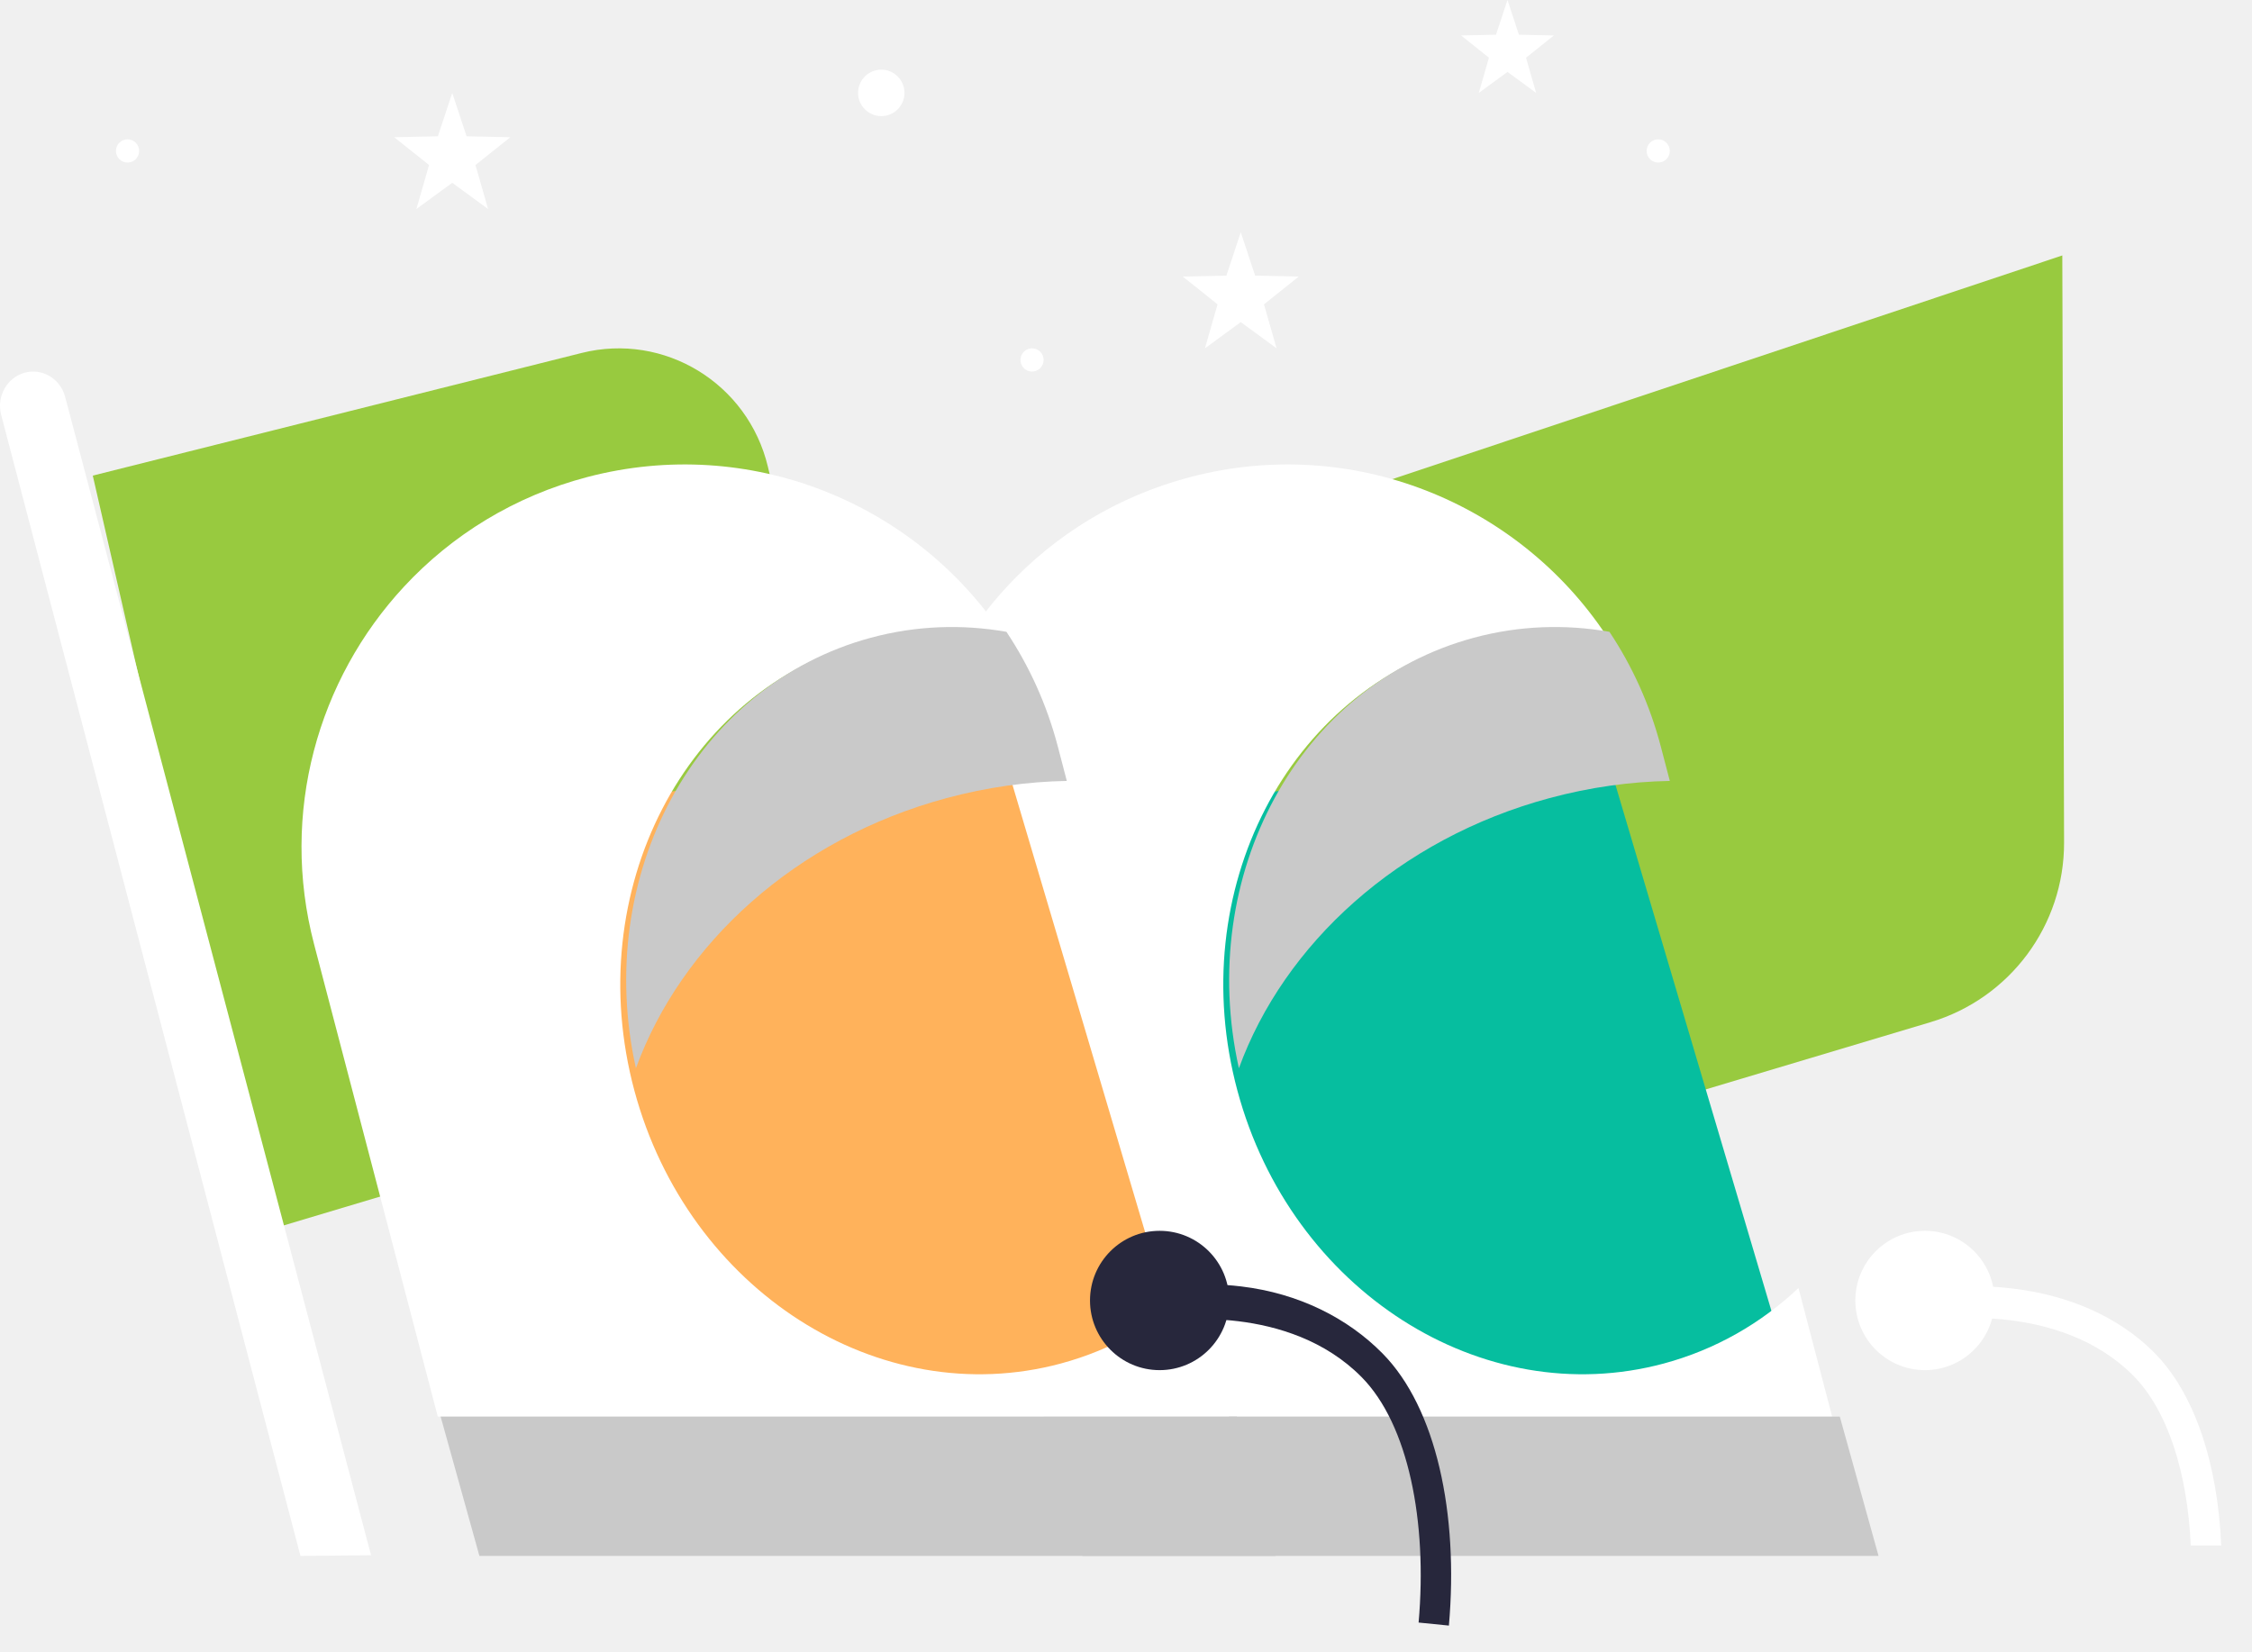
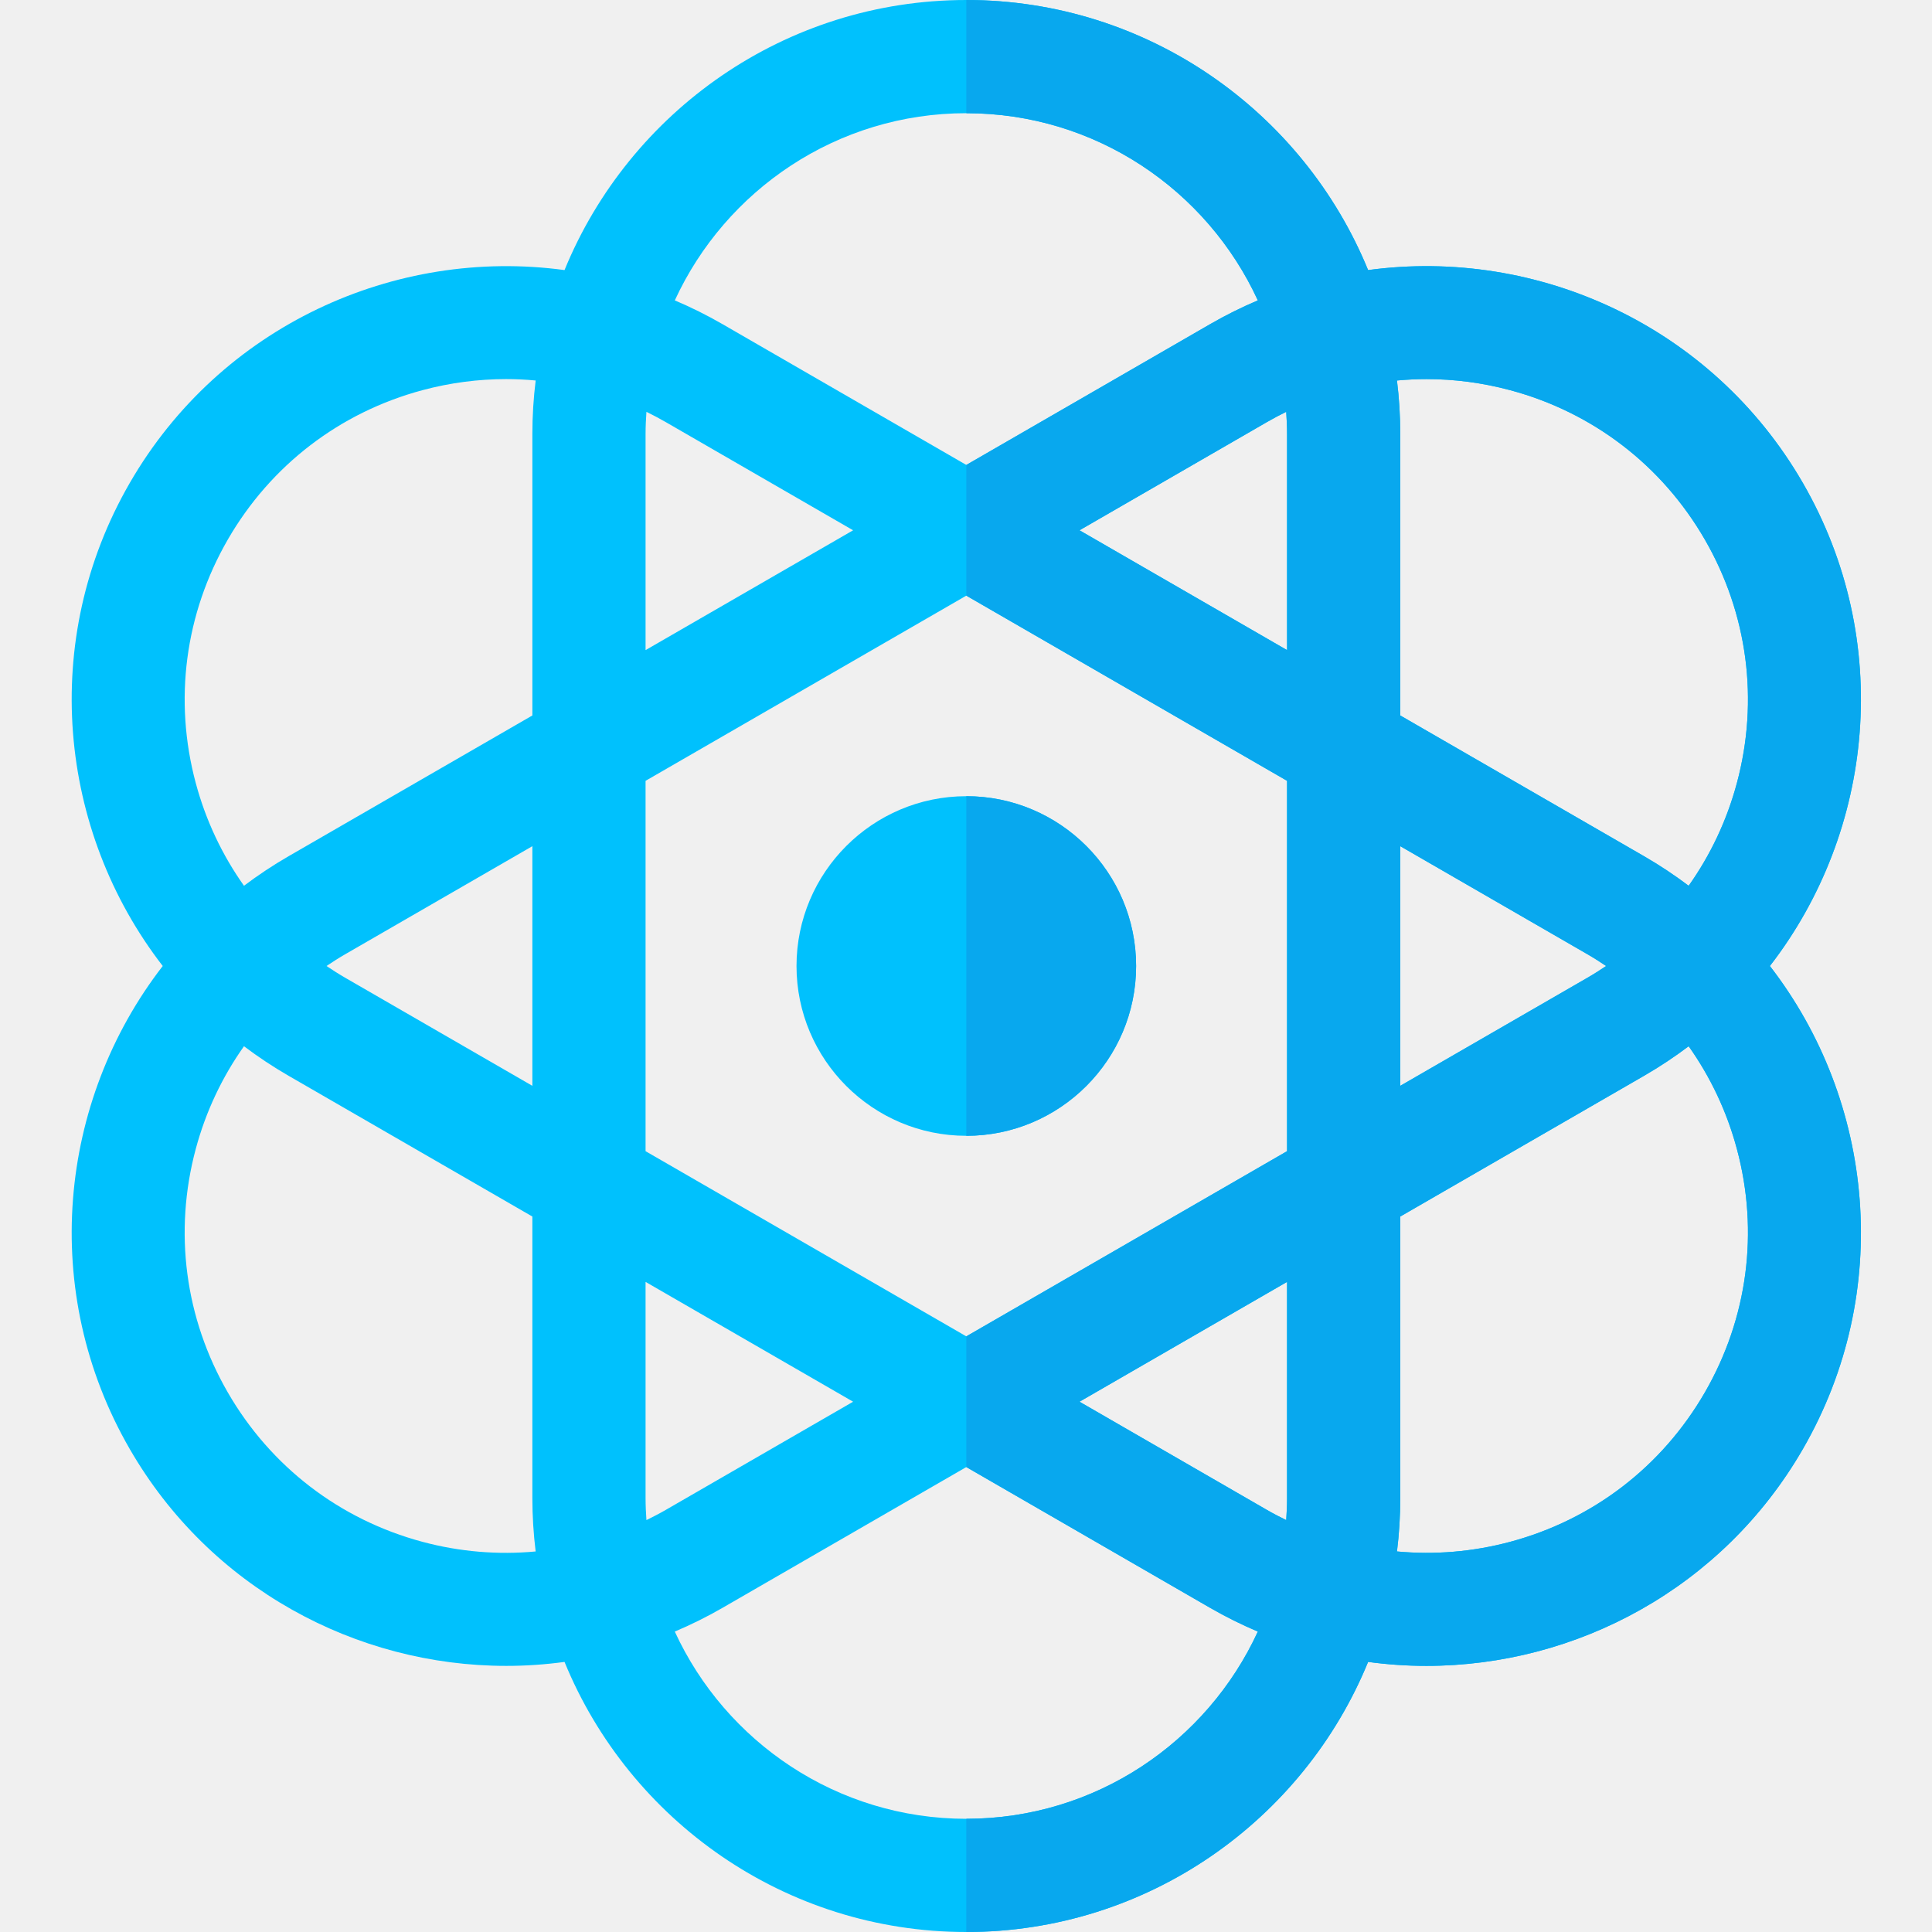
- <svg xmlns="http://www.w3.org/2000/svg" width="60px" height="44px" viewBox="0 0 60 44" version="1.1">
-   <g id="Page-1" stroke="none" stroke-width="1" fill="none" fill-rule="evenodd">
-     <g id="/" transform="translate(-25, -60)">
-       <g id="barra" transform="translate(0, 51)">
-         <g id="conference-badge" transform="translate(25, 9)">
-           <g id="Group-47">
-             <path d="M2.472,12.672 L15.494,9.405 C17.699,8.851 19.929,10.213 20.459,12.436 L24.098,27.702 L7.078,32.794 L2.472,12.672 Z" id="Fill-1" fill="#98CA3F" />
-             <path d="M17.919,19.169 L22.508,35.888 L51.437,27.234 C53.552,26.6 54.999,24.653 54.993,22.448 L54.946,6.806 L17.919,19.169 Z" id="Fill-3" fill="#98CA3F" />
-             <path d="M9.886,41.438 L1.736,10.575 C1.608,10.088 1.124,9.8 0.653,9.932 C0.182,10.064 -0.097,10.566 0.031,11.054 L8.005,41.456 L9.886,41.438 Z" id="Fill-5" fill="#FFFFFF" />
-             <polygon id="Fill-7" fill="#06BE9F" points="42.711 19.8 32.624 21.287 27.805 21.997 31.547 37.125 38.3 37.125 41.951 37.125 47.578 36.215" />
-             <path d="M47.917,34.318 C46.922,35.256 45.709,35.958 44.327,36.33 C39.483,37.631 34.397,34.376 32.968,29.058 C31.539,23.74 34.307,18.374 39.151,17.073 C40.368,16.745 41.6,16.706 42.785,16.915 C40.438,13.396 36.037,11.578 31.716,12.71 C29.769,13.22 28.102,14.258 26.828,15.632 C24.536,18.103 23.516,21.656 24.433,25.158 L27.729,37.744 L32.442,37.744 L48.814,37.744 L47.917,34.318 Z" id="Fill-9" fill="#FFFFFF" />
-             <polygon id="Fill-11" fill="#C9C9C9" points="50.05 41.456 28.838 41.456 27.805 37.744 49.018 37.744" />
-             <path d="M41.286,21.264 C42.363,20.974 43.439,20.826 44.489,20.807 L44.251,19.899 C43.958,18.777 43.488,17.748 42.88,16.834 C41.702,16.627 40.477,16.666 39.268,16.992 C34.595,18.25 31.865,23.322 33.008,28.462 C34.211,25.16 37.248,22.351 41.286,21.264" id="Fill-13" fill="#C9C9C9" />
-             <polygon id="Fill-15" fill="#FFB25B" points="26.646 19.8 16.558 21.287 11.74 21.997 15.482 37.125 22.235 37.125 25.885 37.125 31.513 36.215" />
-             <path d="M31.852,34.318 C30.857,35.256 29.644,35.958 28.262,36.33 C23.417,37.631 18.332,34.376 16.902,29.058 C15.473,23.74 18.242,18.374 23.086,17.073 C24.302,16.745 25.534,16.706 26.72,16.915 C24.372,13.396 19.972,11.578 15.65,12.71 C13.704,13.22 12.037,14.258 10.763,15.632 C8.47,18.103 7.451,21.656 8.368,25.158 L11.664,37.744 L16.377,37.744 L32.749,37.744 L31.852,34.318 Z" id="Fill-17" fill="#FFFFFF" />
-             <polygon id="Fill-19" fill="#C9C9C9" points="33.984 41.456 12.773 41.456 11.74 37.744 32.952 37.744" />
-             <path d="M25.221,21.264 C26.297,20.974 27.373,20.826 28.423,20.807 L28.186,19.899 C27.893,18.777 27.423,17.748 26.814,16.834 C25.636,16.627 24.412,16.666 23.203,16.992 C18.529,18.25 15.8,23.322 16.943,28.462 C18.145,25.16 21.182,22.351 25.221,21.264" id="Fill-21" fill="#C9C9C9" />
-             <polygon id="Fill-23" fill="#FFFFFF" points="12.049 2.475 12.431 3.631 13.594 3.657 12.668 4.397 13.004 5.569 12.049 4.87 11.094 5.569 11.431 4.397 10.504 3.657 11.667 3.631" />
-             <polygon id="Fill-25" fill="#FFFFFF" points="33.058 6.188 33.44 7.344 34.602 7.369 33.676 8.109 34.012 9.281 33.058 8.582 32.103 9.281 32.439 8.109 31.513 7.369 32.675 7.344" />
-             <polygon id="Fill-27" fill="#FFFFFF" points="40.164 0 40.469 0.925 41.399 0.945 40.658 1.538 40.927 2.475 40.164 1.916 39.4 2.475 39.669 1.538 38.928 0.945 39.858 0.925" />
-             <path d="M24.098,2.475 C24.098,2.817 23.821,3.094 23.48,3.094 C23.139,3.094 22.862,2.817 22.862,2.475 C22.862,2.133 23.139,1.856 23.48,1.856 C23.821,1.856 24.098,2.133 24.098,2.475" id="Fill-29" fill="#FFFFFF" />
-             <path d="M27.805,9.59 C27.805,9.761 27.667,9.9 27.497,9.9 C27.326,9.9 27.188,9.761 27.188,9.59 C27.188,9.42 27.326,9.281 27.497,9.281 C27.667,9.281 27.805,9.42 27.805,9.59" id="Fill-31" fill="#FFFFFF" />
-             <path d="M3.707,4.022 C3.707,4.193 3.569,4.331 3.399,4.331 C3.228,4.331 3.089,4.193 3.089,4.022 C3.089,3.851 3.228,3.712 3.399,3.712 C3.569,3.712 3.707,3.851 3.707,4.022" id="Fill-33" fill="#FFFFFF" />
-             <path d="M44.489,4.022 C44.489,4.193 44.35,4.331 44.18,4.331 C44.009,4.331 43.871,4.193 43.871,4.022 C43.871,3.851 44.009,3.712 44.18,3.712 C44.35,3.712 44.489,3.851 44.489,4.022" id="Fill-35" fill="#FFFFFF" />
-             <g id="Group-39" transform="translate(30.89489, 34.03125)">
-               <polygon id="Clip-38" points="0.132 0.184 7.768 0.184 7.768 9.281 0.132 9.281" />
-               <path d="M7.708,9.281 L6.901,9.2 C7.138,6.508 6.628,3.924 5.385,2.663 C3.43,0.681 0.285,1.166 0.254,1.171 L0.132,0.251 C0.169,0.245 1.036,0.108 2.178,0.245 C3.708,0.429 5.01,1.086 5.941,2.031 C7.375,3.486 7.969,6.309 7.708,9.281" id="Fill-37" fill="#27273C" />
-             </g>
-             <path d="M32.749,34.65 C32.749,35.675 31.919,36.506 30.895,36.506 C29.871,36.506 29.041,35.675 29.041,34.65 C29.041,33.625 29.871,32.794 30.895,32.794 C31.919,32.794 32.749,33.625 32.749,34.65" id="Fill-40" fill="#27273C" />
-             <g id="Group-44" transform="translate(51.28551, 34.03125)">
-               <polygon id="Clip-43" points="0.271 0.238 7.894 0.238 7.894 7.146 0.271 7.146" />
-               <path d="M5.523,2.593 C6.475,3.533 6.997,5.227 7.083,7.146 L7.894,7.146 C7.803,4.99 7.195,3.08 6.08,1.978 C5.148,1.058 3.847,0.477 2.317,0.298 C1.174,0.164 0.307,0.298 0.271,0.303 L0.392,1.14 C0.424,1.135 3.569,0.663 5.523,2.593" id="Fill-42" fill="#FFFFFF" />
-             </g>
-             <path d="M53.139,34.65 C53.139,35.675 52.309,36.506 51.286,36.506 C50.262,36.506 49.432,35.675 49.432,34.65 C49.432,33.625 50.262,32.794 51.286,32.794 C52.309,32.794 53.139,33.625 53.139,34.65" id="Fill-45" fill="#FFFFFF" />
-           </g>
-         </g>
-       </g>
-     </g>
+ <svg xmlns="http://www.w3.org/2000/svg" height="512pt" viewBox="-19 0 512 512" width="512pt">
+   <path d="m458.785 128c-24.027-41.613-70.312-62.527-115.223-56.426-17.168-41.945-58.426-71.574-106.48-71.574-48.051 0-89.309 29.629-106.477 71.574-44.91-6.105-91.199 14.812-115.223 56.426-24.027 41.613-18.996 92.156 8.746 128-27.742 35.844-32.773 86.387-8.746 128 21.277 36.852 60.008 57.477 99.785 57.477 5.141 0 10.297-.352 15.438-1.051 17.168 41.945 58.426 71.574 106.477 71.574 48.055 0 89.312-29.629 106.48-71.574 5.141.695 10.297 1.051 15.438 1.051 39.773 0 78.512-20.625 99.785-57.477 24.027-41.613 18.996-92.156-8.746-128 27.742-35.844 32.773-86.387 8.746-128zm-99.73-27.535c7.383 0 14.816.969 22.141 2.93 21.93 5.879 40.258 19.941 51.609 39.605 11.352 19.664 14.371 42.57 8.492 64.5-2.66 9.926-7.012 19.102-12.785 27.238-3.73-2.812-7.668-5.434-11.82-7.832l-64.609-37.301v-74.605c0-4.797-.297-9.52-.871-14.164 2.605-.242 5.223-.371 7.844-.371zm-37.195 302.375c-1.742-.852-3.469-1.746-5.164-2.727l-49.613-28.645 55-31.754v57.285c0 1.965-.09 3.91-.223 5.84zm-84.777-48.691-85-49.074v-98.148l85-49.074 85 49.074v98.148zm-84.773 48.691c-.133-1.93-.227-3.875-.227-5.84v-57.285l55 31.754-49.609 28.645c-1.695.98-3.422 1.871-5.164 2.727zm-30.227-115.086-49.605-28.641c-1.699-.98-3.34-2.031-4.949-3.113 1.609-1.082 3.25-2.133 4.949-3.113l49.605-28.641zm30.227-178.617c1.746.855 3.469 1.77 5.168 2.75l49.605 28.645-55 31.754v-57.285c0-1.973.094-3.926.227-5.863zm169.551 0c.133 1.938.223 3.891.223 5.863v57.285l-55-31.754 49.613-28.645c1.695-.98 3.418-1.895 5.164-2.75zm30.223 115.109 49.609 28.641c1.699.98 3.34 2.031 4.949 3.113-1.609 1.082-3.25 2.133-4.949 3.113l-49.609 28.641zm-115-194.246c34.242 0 63.801 20.363 77.254 49.605-4.285 1.82-8.512 3.914-12.645 6.301l-64.609 37.305-64.605-37.305c-4.133-2.387-8.355-4.48-12.645-6.301 13.453-29.242 43.012-49.605 77.25-49.605zm-195.719 113c11.352-19.664 29.68-33.727 51.609-39.605 7.324-1.961 14.758-2.93 22.141-2.93 2.621 0 5.238.125 7.844.371-.574 4.645-.875 9.367-.875 14.164v74.605l-64.605 37.301c-4.152 2.398-8.09 5.016-11.82 7.832-5.773-8.137-10.125-17.312-12.785-27.238-5.879-21.93-2.859-44.836 8.492-64.5zm51.613 265.605c-21.934-5.879-40.262-19.941-51.613-39.605-11.352-19.664-14.371-42.57-8.492-64.5 2.66-9.926 7.012-19.102 12.785-27.238 3.73 2.812 7.668 5.434 11.82 7.832l64.605 37.301v74.605c0 4.789.301 9.512.871 14.152-9.93.93-20.055.109-29.977-2.547zm144.105 73.395c-34.242 0-63.801-20.367-77.254-49.613 4.289-1.82 8.516-3.906 12.648-6.293l64.605-37.305 64.609 37.305c4.137 2.387 8.359 4.473 12.648 6.293-13.453 29.246-43.012 49.613-77.258 49.613zm195.723-113c-11.352 19.664-29.68 33.727-51.609 39.605-9.926 2.656-20.047 3.477-29.98 2.547.57-4.641.871-9.359.871-14.152v-74.605l64.609-37.301c4.148-2.395 8.086-5.016 11.82-7.828 5.77 8.137 10.125 17.312 12.781 27.238 5.879 21.926 2.859 44.832-8.492 64.496zm-150.723-113c0 24.812-20.184 45-45 45-24.812 0-45-20.188-45-45s20.188-45 45-45c24.816 0 45 20.188 45 45zm0 0" fill="#00c1fd" />
+   <g fill="#08a8ee">
+     <path d="m282.082 256c0-24.812-20.184-45-45-45v90c24.816 0 45-20.188 45-45zm0 0" />
+     <path d="m458.785 128c-24.027-41.613-70.312-62.527-115.223-56.426-17.168-41.945-58.426-71.574-106.48-71.574v30c34.242 0 63.801 20.363 77.254 49.605-4.285 1.82-8.512 3.914-12.645 6.301l-64.609 37.305v34.641l85 49.074v98.148l-85 49.074v34.641l64.609 37.305c4.137 2.387 8.359 4.473 12.648 6.289-13.453 29.25-43.012 49.617-77.258 49.617v30c48.055 0 89.312-29.629 106.48-71.574 5.141.695 10.297 1.051 15.438 1.051 39.773 0 78.512-20.625 99.785-57.477 24.027-41.613 18.996-92.156-8.746-128 27.742-35.844 32.773-86.387 8.746-128zm-136.703 269c0 1.965-.09 3.91-.223 5.84-1.742-.852-3.469-1.746-5.164-2.727l-49.613-28.645 55-31.754zm0-224.715-55-31.754 49.613-28.645c1.695-.98 3.422-1.895 5.164-2.75.133 1.941.227 3.891.227 5.863v57.285zm110.723 196.715c-11.352 19.664-29.68 33.727-51.609 39.605-9.926 2.656-20.047 3.477-29.98 2.547.57-4.641.871-9.359.871-14.152v-74.605l64.609-37.301c4.148-2.395 8.086-5.016 11.82-7.828 5.77 8.137 10.125 17.312 12.781 27.238 5.879 21.926 2.859 44.832-8.492 64.496zm-80.723-81.246v-63.508l49.609 28.641c1.699.98 3.34 2.031 4.949 3.113-1.609 1.082-3.25 2.133-4.949 3.109zm89.215-80.254c-2.66 9.926-7.012 19.102-12.785 27.238-3.73-2.812-7.668-5.434-11.82-7.832l-64.609-37.301v-74.605c0-4.797-.297-9.52-.871-14.164 2.605-.242 5.219-.371 7.844-.371 7.383 0 14.816.969 22.137 2.93 21.934 5.879 40.262 19.941 51.613 39.605 11.352 19.664 14.371 42.57 8.492 64.5zm0 0" />
  </g>
</svg>
